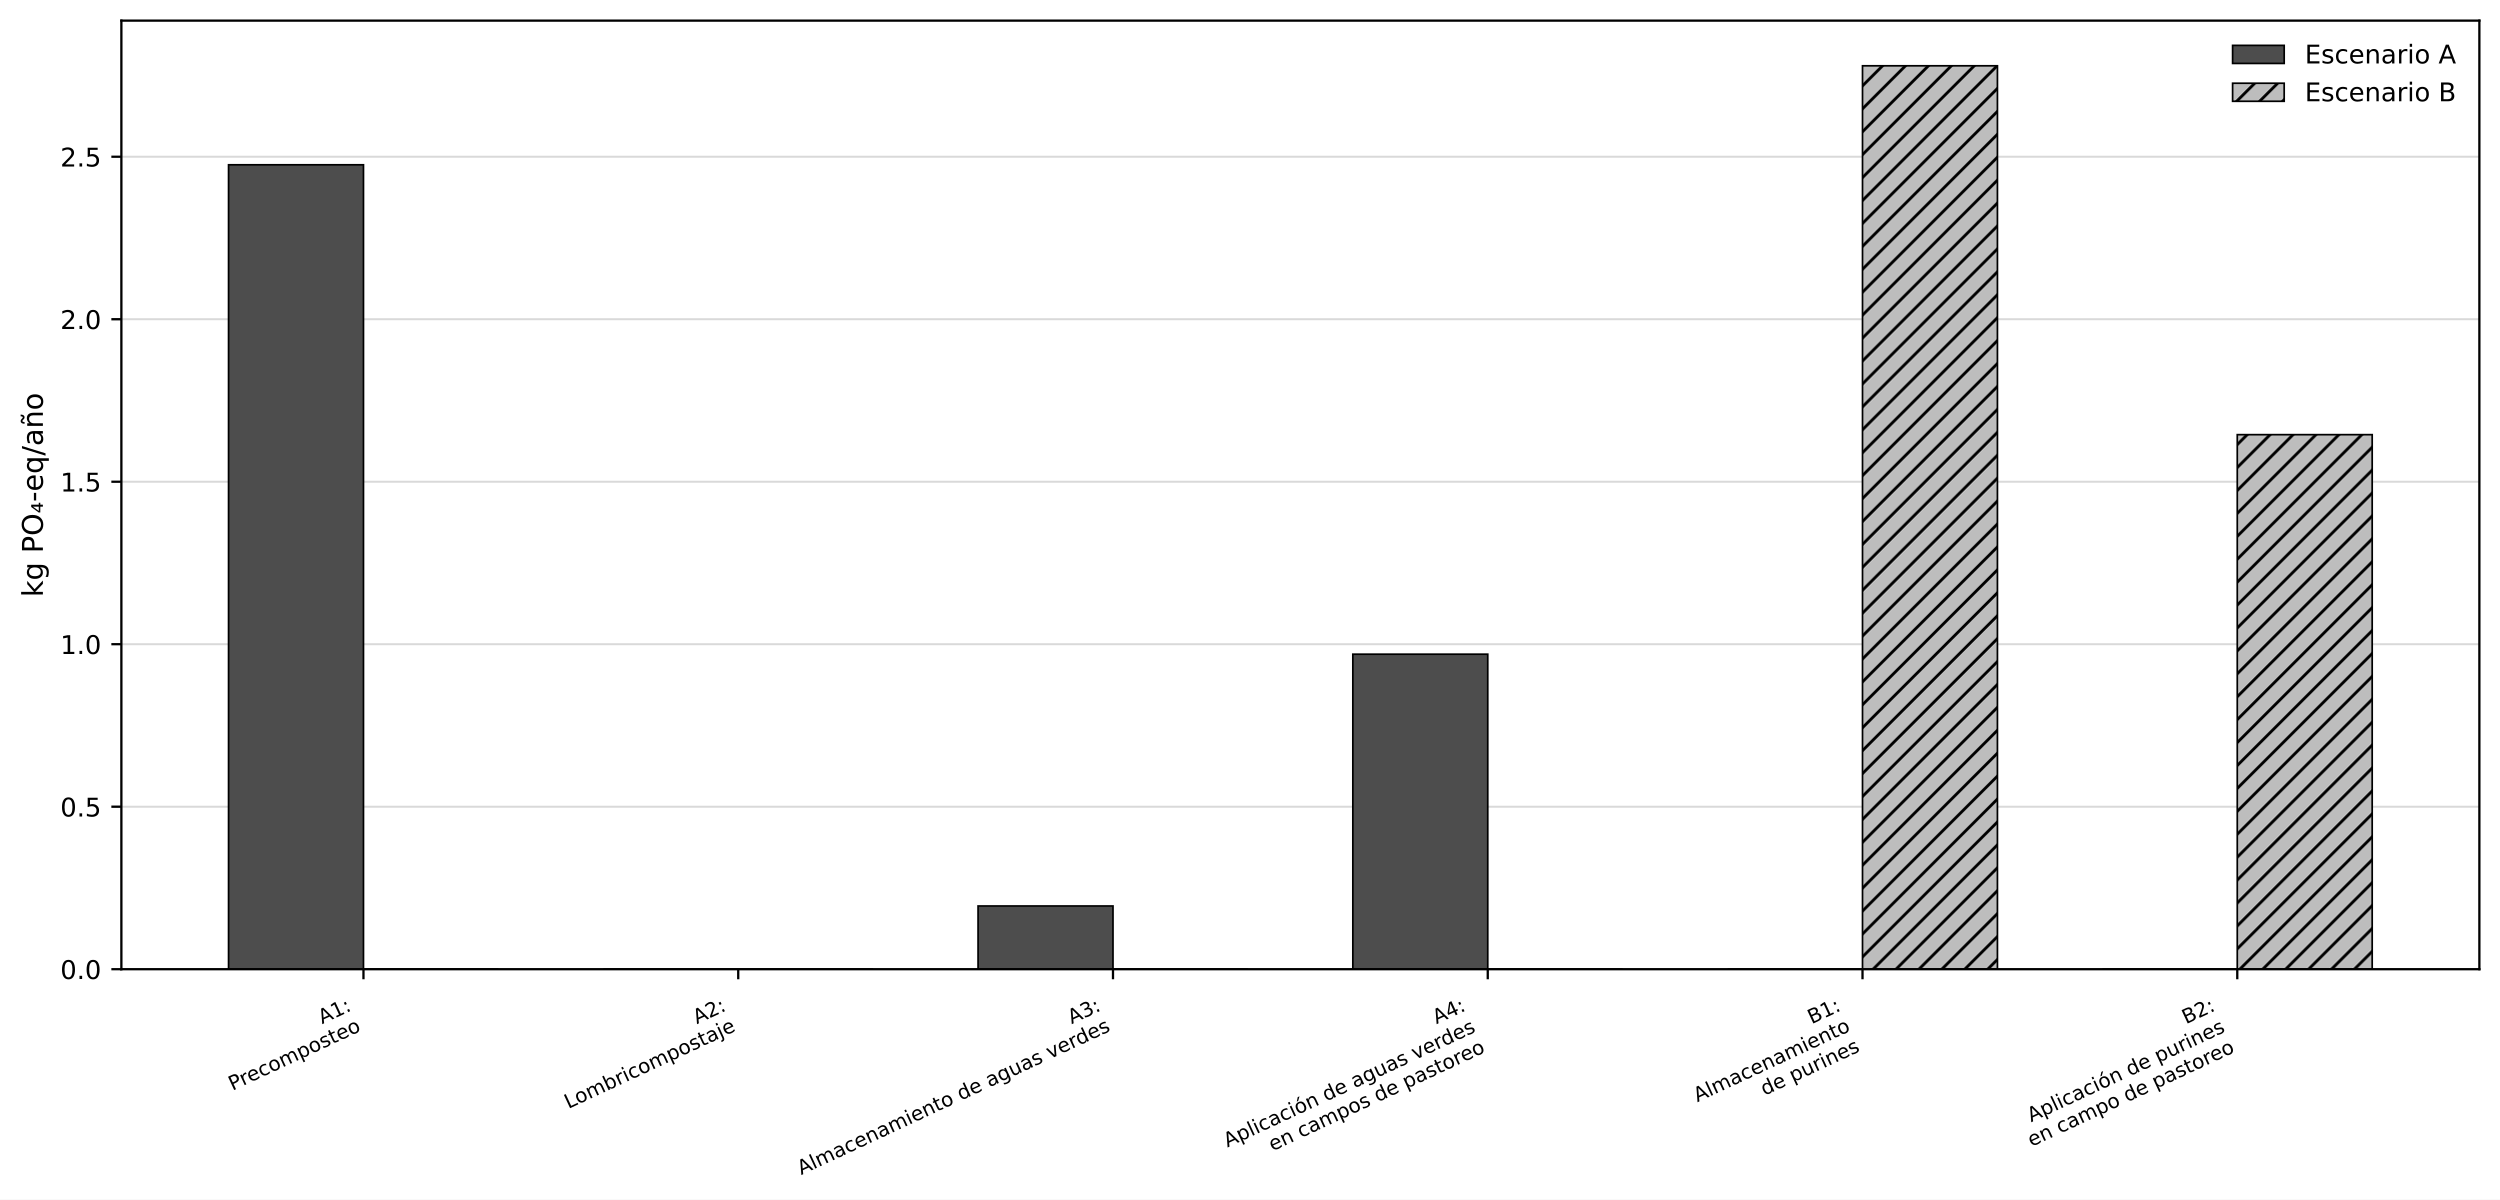
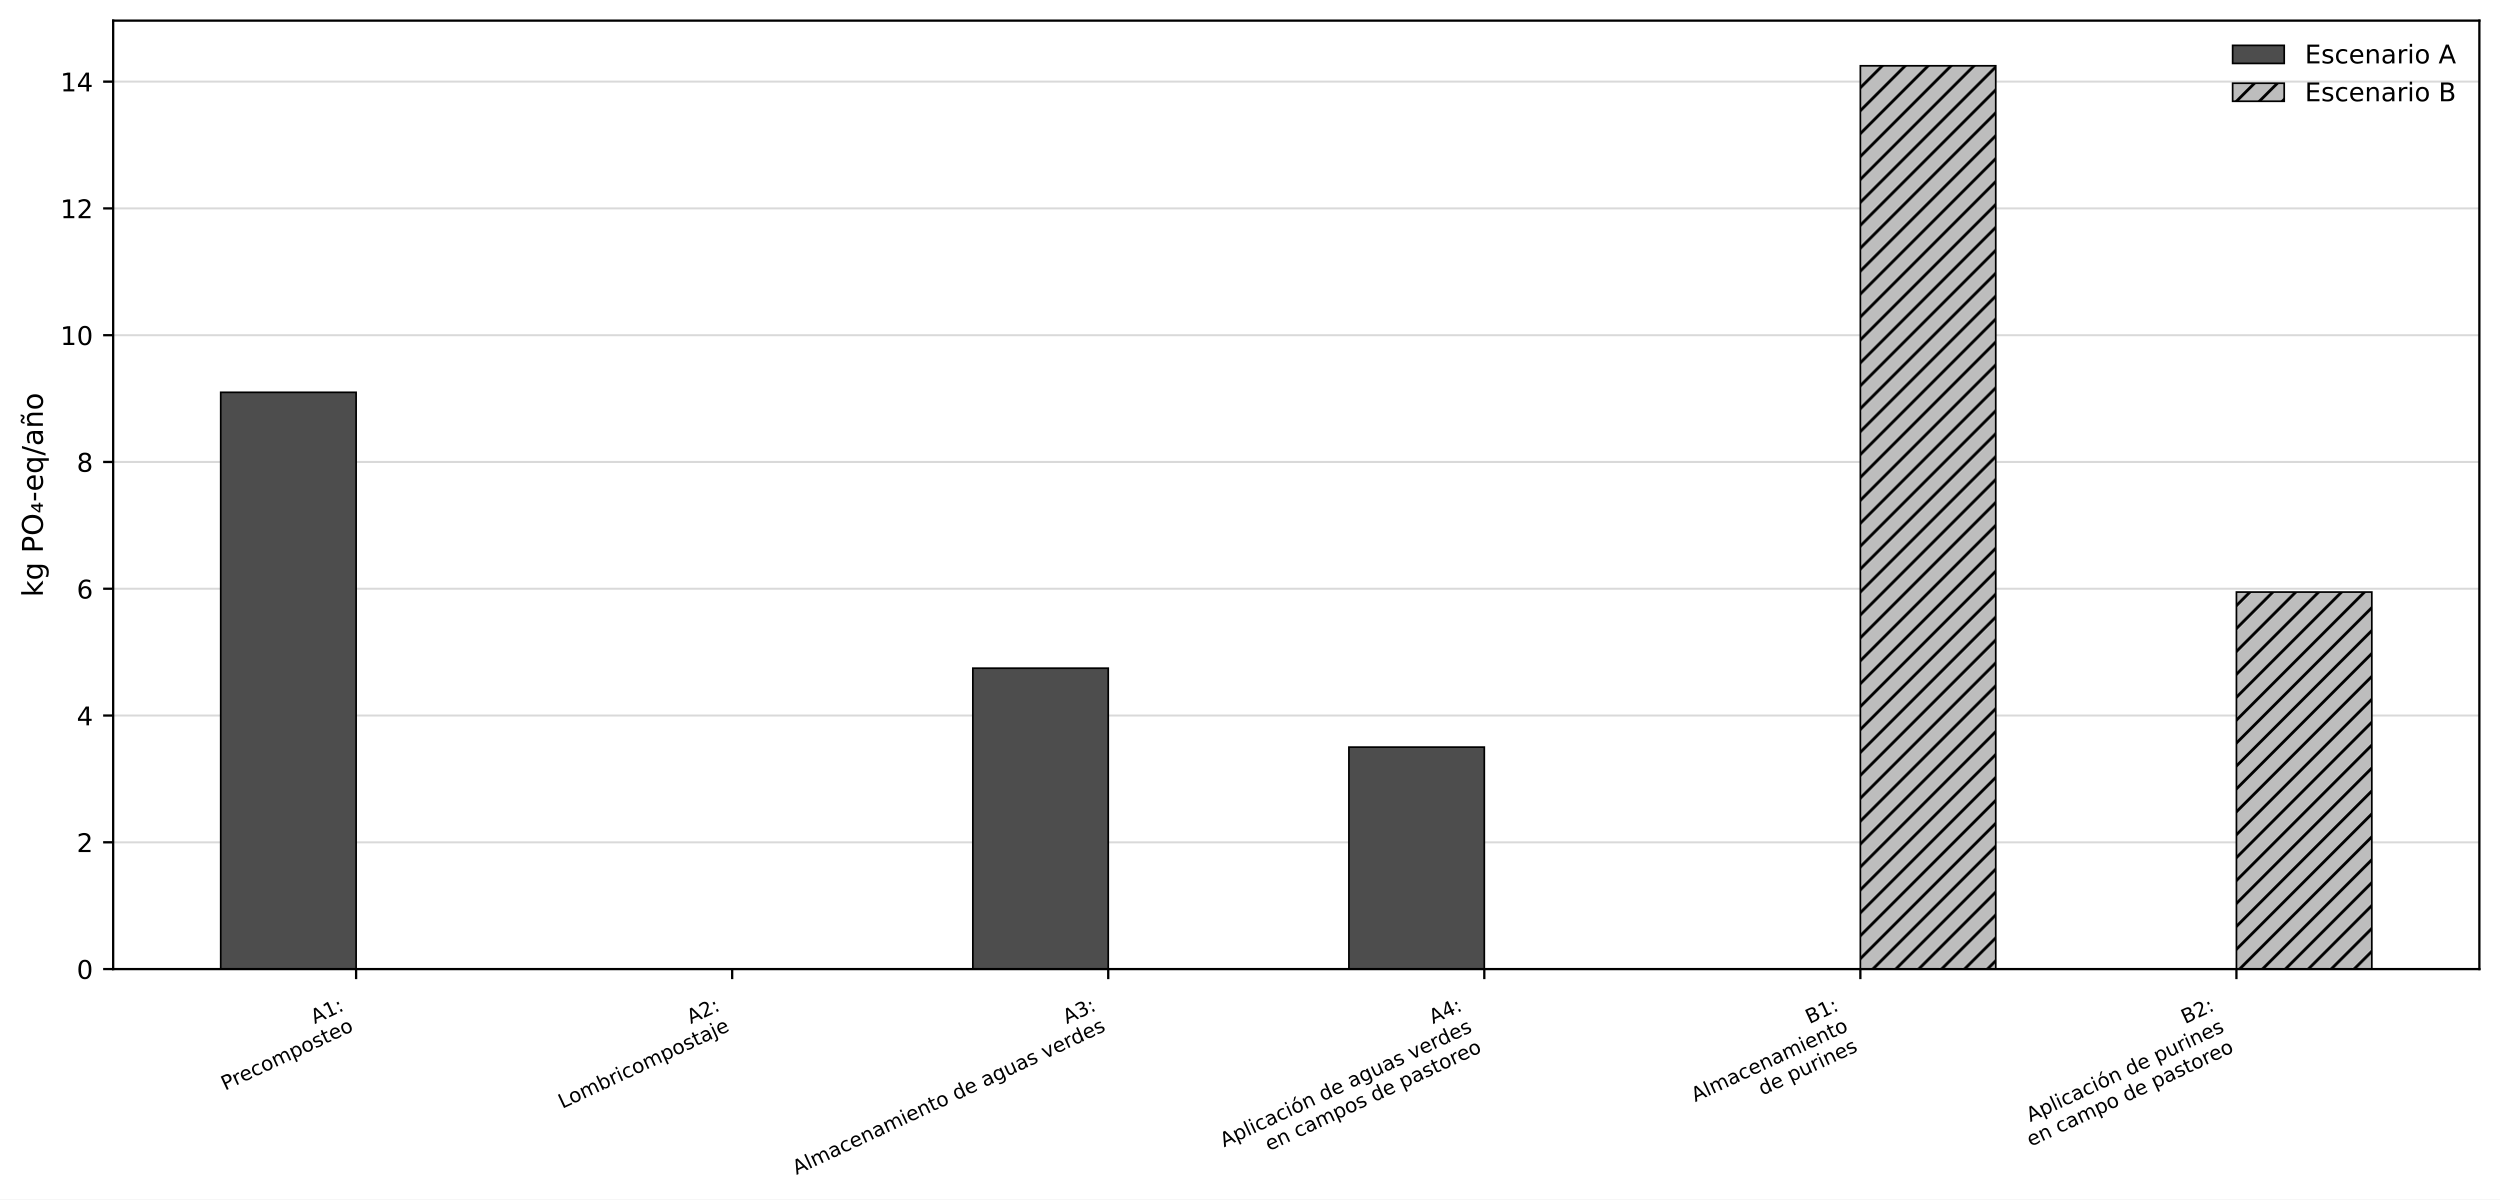
- <svg xmlns="http://www.w3.org/2000/svg" xmlns:xlink="http://www.w3.org/1999/xlink" width="872.528pt" height="418.665pt" viewBox="0 0 872.528 418.665" version="1.1">
+ <svg xmlns="http://www.w3.org/2000/svg" xmlns:xlink="http://www.w3.org/1999/xlink" width="872.638pt" height="418.665pt" viewBox="0 0 872.638 418.665" version="1.1">
  <defs>
    <style type="text/css">*{stroke-linejoin: round; stroke-linecap: butt}</style>
  </defs>
  <g id="figure_1">
    <g id="patch_1">
-       <path d="M 0 418.665  L 872.528 418.665  L 872.528 0  L 0 0  z " style="fill: #ffffff" />
+       <path d="M 0 418.665  L 872.638 418.665  L 872.638 0  L 0 0  z " style="fill: #ffffff" />
    </g>
    <g id="axes_1">
      <g id="patch_2">
-         <path d="M 42.361 338.264  L 865.328 338.264  L 865.328 7.2  L 42.361 7.2  z " style="fill: #ffffff" />
+         <path d="M 39.501 338.264  L 865.438 338.264  L 865.438 7.2  L 39.501 7.2  z " style="fill: #ffffff" />
      </g>
      <g id="matplotlib.axis_1">
        <g id="xtick_1">
          <g id="line2d_1">
            <defs>
-               <path id="m6488424cb9" d="M 0 0  L 0 3.5  " style="stroke: #000000; stroke-width: 0.8" />
+               <path id="ma6ed670936" d="M 0 0  L 0 3.5  " style="stroke: #000000; stroke-width: 0.8" />
            </defs>
            <g>
-               <use xlink:href="#m6488424cb9" x="126.855" y="338.264" style="stroke: #000000; stroke-width: 0.8" />
+               <use xlink:href="#ma6ed670936" x="124.3" y="338.264" style="stroke: #000000; stroke-width: 0.8" />
            </g>
          </g>
          <g id="text_1">
-             <text style="font-size: 7px; font-family: 'DejaVu Sans'" transform="translate(112.4139 357.4867) rotate(-25)">A1:</text>
-             <text style="font-size: 7px; font-family: 'DejaVu Sans'" transform="translate(81.12024 380.7279) rotate(-25)">Precomposteo</text>
+             <text style="font-size: 7px; font-family: 'DejaVu Sans'" transform="translate(109.8586 357.4867) rotate(-25)">A1:</text>
+             <text style="font-size: 7px; font-family: 'DejaVu Sans'" transform="translate(78.56486 380.7279) rotate(-25)">Precomposteo</text>
          </g>
        </g>
        <g id="xtick_2">
          <g id="line2d_2">
            <g>
-               <use xlink:href="#m6488424cb9" x="257.651" y="338.264" style="stroke: #000000; stroke-width: 0.8" />
+               <use xlink:href="#ma6ed670936" x="255.568" y="338.264" style="stroke: #000000; stroke-width: 0.8" />
            </g>
          </g>
          <g id="text_2">
-             <text style="font-size: 7px; font-family: 'DejaVu Sans'" transform="translate(243.2097 357.4867) rotate(-25)">A2:</text>
-             <text style="font-size: 7px; font-family: 'DejaVu Sans'" transform="translate(198.3474 387.0551) rotate(-25)">Lombricompostaje</text>
+             <text style="font-size: 7px; font-family: 'DejaVu Sans'" transform="translate(241.1263 357.4867) rotate(-25)">A2:</text>
+             <text style="font-size: 7px; font-family: 'DejaVu Sans'" transform="translate(196.2641 387.0551) rotate(-25)">Lombricompostaje</text>
          </g>
        </g>
        <g id="xtick_3">
          <g id="line2d_3">
            <g>
-               <use xlink:href="#m6488424cb9" x="388.447" y="338.264" style="stroke: #000000; stroke-width: 0.8" />
+               <use xlink:href="#ma6ed670936" x="386.835" y="338.264" style="stroke: #000000; stroke-width: 0.8" />
            </g>
          </g>
          <g id="text_3">
-             <text style="font-size: 7px; font-family: 'DejaVu Sans'" transform="translate(374.0054 357.4867) rotate(-25)">A3:</text>
-             <text style="font-size: 7px; font-family: 'DejaVu Sans'" transform="translate(279.6261 410.1453) rotate(-25)">Almacenamiento de aguas verdes</text>
+             <text style="font-size: 7px; font-family: 'DejaVu Sans'" transform="translate(372.3941 357.4867) rotate(-25)">A3:</text>
+             <text style="font-size: 7px; font-family: 'DejaVu Sans'" transform="translate(278.0148 410.1453) rotate(-25)">Almacenamiento de aguas verdes</text>
          </g>
        </g>
        <g id="xtick_4">
          <g id="line2d_4">
            <g>
-               <use xlink:href="#m6488424cb9" x="519.243" y="338.264" style="stroke: #000000; stroke-width: 0.8" />
+               <use xlink:href="#ma6ed670936" x="518.103" y="338.264" style="stroke: #000000; stroke-width: 0.8" />
            </g>
          </g>
          <g id="text_4">
-             <text style="font-size: 7px; font-family: 'DejaVu Sans'" transform="translate(501.3465 357.4867) rotate(-25)">A4:</text>
-             <text style="font-size: 7px; font-family: 'DejaVu Sans'" transform="translate(428.3928 400.5251) rotate(-25)">Aplicación de aguas verdes</text>
-             <text style="font-size: 7px; font-family: 'DejaVu Sans'" transform="translate(444.1133 401.8433) rotate(-25)">en campos de pastoreo</text>
+             <text style="font-size: 7px; font-family: 'DejaVu Sans'" transform="translate(500.2072 357.4867) rotate(-25)">A4:</text>
+             <text style="font-size: 7px; font-family: 'DejaVu Sans'" transform="translate(427.2535 400.5251) rotate(-25)">Aplicación de aguas verdes</text>
+             <text style="font-size: 7px; font-family: 'DejaVu Sans'" transform="translate(442.974 401.8433) rotate(-25)">en campos de pastoreo</text>
          </g>
        </g>
        <g id="xtick_5">
          <g id="line2d_5">
            <g>
-               <use xlink:href="#m6488424cb9" x="650.038" y="338.264" style="stroke: #000000; stroke-width: 0.8" />
+               <use xlink:href="#ma6ed670936" x="649.371" y="338.264" style="stroke: #000000; stroke-width: 0.8" />
            </g>
          </g>
          <g id="text_5">
-             <text style="font-size: 7px; font-family: 'DejaVu Sans'" transform="translate(632.2714 357.4927) rotate(-25)">B1:</text>
-             <text style="font-size: 7px; font-family: 'DejaVu Sans'" transform="translate(592.4052 384.7314) rotate(-25)">Almacenamiento</text>
-             <text style="font-size: 7px; font-family: 'DejaVu Sans'" transform="translate(615.8278 382.458) rotate(-25)">de purines</text>
+             <text style="font-size: 7px; font-family: 'DejaVu Sans'" transform="translate(631.6041 357.4927) rotate(-25)">B1:</text>
+             <text style="font-size: 7px; font-family: 'DejaVu Sans'" transform="translate(591.7379 384.7314) rotate(-25)">Almacenamiento</text>
+             <text style="font-size: 7px; font-family: 'DejaVu Sans'" transform="translate(615.1606 382.458) rotate(-25)">de purines</text>
          </g>
        </g>
        <g id="xtick_6">
          <g id="line2d_6">
            <g>
-               <use xlink:href="#m6488424cb9" x="780.834" y="338.264" style="stroke: #000000; stroke-width: 0.8" />
+               <use xlink:href="#ma6ed670936" x="780.639" y="338.264" style="stroke: #000000; stroke-width: 0.8" />
            </g>
          </g>
          <g id="text_6">
-             <text style="font-size: 7px; font-family: 'DejaVu Sans'" transform="translate(762.9252 357.4927) rotate(-25)">B2:</text>
-             <text style="font-size: 7px; font-family: 'DejaVu Sans'" transform="translate(708.873 391.7171) rotate(-25)">Aplicación de purines</text>
-             <text style="font-size: 7px; font-family: 'DejaVu Sans'" transform="translate(709.0097 400.3022) rotate(-25)">en campo de pastoreo</text>
+             <text style="font-size: 7px; font-family: 'DejaVu Sans'" transform="translate(762.7299 357.4927) rotate(-25)">B2:</text>
+             <text style="font-size: 7px; font-family: 'DejaVu Sans'" transform="translate(708.6778 391.7171) rotate(-25)">Aplicación de purines</text>
+             <text style="font-size: 7px; font-family: 'DejaVu Sans'" transform="translate(708.8144 400.3022) rotate(-25)">en campo de pastoreo</text>
          </g>
        </g>
      </g>
      <g id="matplotlib.axis_2">
        <g id="ytick_1">
          <g id="line2d_7">
-             <path d="M 42.361 338.264  L 865.328 338.264  " clip-path="url(#p7055ab03d8)" style="fill: none; stroke: #d9d9d9; stroke-width: 0.7; stroke-linecap: square" />
+             <path d="M 39.501 338.264  L 865.438 338.264  " clip-path="url(#p5bac5b0572)" style="fill: none; stroke: #d9d9d9; stroke-width: 0.7; stroke-linecap: square" />
          </g>
          <g id="line2d_8">
            <defs>
-               <path id="m4f9cb0c35c" d="M 0 0  L -3.5 0  " style="stroke: #000000; stroke-width: 0.8" />
+               <path id="m0498674e4b" d="M 0 0  L -3.5 0  " style="stroke: #000000; stroke-width: 0.8" />
            </defs>
            <g>
-               <use xlink:href="#m4f9cb0c35c" x="42.361" y="338.264" style="stroke: #000000; stroke-width: 0.8" />
+               <use xlink:href="#m0498674e4b" x="39.501" y="338.264" style="stroke: #000000; stroke-width: 0.8" />
            </g>
          </g>
          <g id="text_7">
-             <text style="font-size: 9px; font-family: 'DejaVu Sans'; text-anchor: end" x="35.361" y="341.683" transform="rotate(-0 35.36125 341.6829)">0.0</text>
+             <text style="font-size: 9px; font-family: 'DejaVu Sans'; text-anchor: end" x="32.501" y="341.683" transform="rotate(-0 32.50094 341.6829)">0</text>
          </g>
        </g>
        <g id="ytick_2">
          <g id="line2d_9">
-             <path d="M 42.361 281.551  L 865.328 281.551  " clip-path="url(#p7055ab03d8)" style="fill: none; stroke: #d9d9d9; stroke-width: 0.7; stroke-linecap: square" />
+             <path d="M 39.501 294.011  L 865.438 294.011  " clip-path="url(#p5bac5b0572)" style="fill: none; stroke: #d9d9d9; stroke-width: 0.7; stroke-linecap: square" />
          </g>
          <g id="line2d_10">
            <g>
-               <use xlink:href="#m4f9cb0c35c" x="42.361" y="281.551" style="stroke: #000000; stroke-width: 0.8" />
+               <use xlink:href="#m0498674e4b" x="39.501" y="294.011" style="stroke: #000000; stroke-width: 0.8" />
            </g>
          </g>
          <g id="text_8">
-             <text style="font-size: 9px; font-family: 'DejaVu Sans'; text-anchor: end" x="35.361" y="284.97" transform="rotate(-0 35.36125 284.9699)">0.5</text>
+             <text style="font-size: 9px; font-family: 'DejaVu Sans'; text-anchor: end" x="32.501" y="297.43" transform="rotate(-0 32.50094 297.43)">2</text>
          </g>
        </g>
        <g id="ytick_3">
          <g id="line2d_11">
-             <path d="M 42.361 224.838  L 865.328 224.838  " clip-path="url(#p7055ab03d8)" style="fill: none; stroke: #d9d9d9; stroke-width: 0.7; stroke-linecap: square" />
+             <path d="M 39.501 249.758  L 865.438 249.758  " clip-path="url(#p5bac5b0572)" style="fill: none; stroke: #d9d9d9; stroke-width: 0.7; stroke-linecap: square" />
          </g>
          <g id="line2d_12">
            <g>
-               <use xlink:href="#m4f9cb0c35c" x="42.361" y="224.838" style="stroke: #000000; stroke-width: 0.8" />
+               <use xlink:href="#m0498674e4b" x="39.501" y="249.758" style="stroke: #000000; stroke-width: 0.8" />
            </g>
          </g>
          <g id="text_9">
-             <text style="font-size: 9px; font-family: 'DejaVu Sans'; text-anchor: end" x="35.361" y="228.257" transform="rotate(-0 35.36125 228.2569)">1.0</text>
+             <text style="font-size: 9px; font-family: 'DejaVu Sans'; text-anchor: end" x="32.501" y="253.177" transform="rotate(-0 32.50094 253.177)">4</text>
          </g>
        </g>
        <g id="ytick_4">
          <g id="line2d_13">
-             <path d="M 42.361 168.125  L 865.328 168.125  " clip-path="url(#p7055ab03d8)" style="fill: none; stroke: #d9d9d9; stroke-width: 0.7; stroke-linecap: square" />
+             <path d="M 39.501 205.505  L 865.438 205.505  " clip-path="url(#p5bac5b0572)" style="fill: none; stroke: #d9d9d9; stroke-width: 0.7; stroke-linecap: square" />
          </g>
          <g id="line2d_14">
            <g>
-               <use xlink:href="#m4f9cb0c35c" x="42.361" y="168.125" style="stroke: #000000; stroke-width: 0.8" />
+               <use xlink:href="#m0498674e4b" x="39.501" y="205.505" style="stroke: #000000; stroke-width: 0.8" />
            </g>
          </g>
          <g id="text_10">
-             <text style="font-size: 9px; font-family: 'DejaVu Sans'; text-anchor: end" x="35.361" y="171.544" transform="rotate(-0 35.36125 171.5439)">1.5</text>
+             <text style="font-size: 9px; font-family: 'DejaVu Sans'; text-anchor: end" x="32.501" y="208.924" transform="rotate(-0 32.50094 208.9241)">6</text>
          </g>
        </g>
        <g id="ytick_5">
          <g id="line2d_15">
-             <path d="M 42.361 111.412  L 865.328 111.412  " clip-path="url(#p7055ab03d8)" style="fill: none; stroke: #d9d9d9; stroke-width: 0.7; stroke-linecap: square" />
+             <path d="M 39.501 161.252  L 865.438 161.252  " clip-path="url(#p5bac5b0572)" style="fill: none; stroke: #d9d9d9; stroke-width: 0.7; stroke-linecap: square" />
          </g>
          <g id="line2d_16">
            <g>
-               <use xlink:href="#m4f9cb0c35c" x="42.361" y="111.412" style="stroke: #000000; stroke-width: 0.8" />
+               <use xlink:href="#m0498674e4b" x="39.501" y="161.252" style="stroke: #000000; stroke-width: 0.8" />
            </g>
          </g>
          <g id="text_11">
-             <text style="font-size: 9px; font-family: 'DejaVu Sans'; text-anchor: end" x="35.361" y="114.831" transform="rotate(-0 35.36125 114.831)">2.0</text>
+             <text style="font-size: 9px; font-family: 'DejaVu Sans'; text-anchor: end" x="32.501" y="164.671" transform="rotate(-0 32.50094 164.6712)">8</text>
          </g>
        </g>
        <g id="ytick_6">
          <g id="line2d_17">
-             <path d="M 42.361 54.699  L 865.328 54.699  " clip-path="url(#p7055ab03d8)" style="fill: none; stroke: #d9d9d9; stroke-width: 0.7; stroke-linecap: square" />
+             <path d="M 39.501 116.999  L 865.438 116.999  " clip-path="url(#p5bac5b0572)" style="fill: none; stroke: #d9d9d9; stroke-width: 0.7; stroke-linecap: square" />
          </g>
          <g id="line2d_18">
            <g>
-               <use xlink:href="#m4f9cb0c35c" x="42.361" y="54.699" style="stroke: #000000; stroke-width: 0.8" />
+               <use xlink:href="#m0498674e4b" x="39.501" y="116.999" style="stroke: #000000; stroke-width: 0.8" />
            </g>
          </g>
          <g id="text_12">
-             <text style="font-size: 9px; font-family: 'DejaVu Sans'; text-anchor: end" x="35.361" y="58.118" transform="rotate(-0 35.36125 58.11797)">2.5</text>
-           </g>
-         </g>
-         <g id="text_13">
+             <text style="font-size: 9px; font-family: 'DejaVu Sans'; text-anchor: end" x="32.501" y="120.418" transform="rotate(-0 32.50094 120.4182)">10</text>
+           </g>
+         </g>
+         <g id="ytick_7">
+           <g id="line2d_19">
+             <path d="M 39.501 72.746  L 865.438 72.746  " clip-path="url(#p5bac5b0572)" style="fill: none; stroke: #d9d9d9; stroke-width: 0.7; stroke-linecap: square" />
+           </g>
+           <g id="line2d_20">
+             <g>
+               <use xlink:href="#m0498674e4b" x="39.501" y="72.746" style="stroke: #000000; stroke-width: 0.8" />
+             </g>
+           </g>
+           <g id="text_13">
+             <text style="font-size: 9px; font-family: 'DejaVu Sans'; text-anchor: end" x="32.501" y="76.165" transform="rotate(-0 32.50094 76.16532)">12</text>
+           </g>
+         </g>
+         <g id="ytick_8">
+           <g id="line2d_21">
+             <path d="M 39.501 28.493  L 865.438 28.493  " clip-path="url(#p5bac5b0572)" style="fill: none; stroke: #d9d9d9; stroke-width: 0.7; stroke-linecap: square" />
+           </g>
+           <g id="line2d_22">
+             <g>
+               <use xlink:href="#m0498674e4b" x="39.501" y="28.493" style="stroke: #000000; stroke-width: 0.8" />
+             </g>
+           </g>
+           <g id="text_14">
+             <text style="font-size: 9px; font-family: 'DejaVu Sans'; text-anchor: end" x="32.501" y="31.912" transform="rotate(-0 32.50094 31.91239)">14</text>
+           </g>
+         </g>
+         <g id="text_15">
          <text style="font-size: 10px; font-family: 'DejaVu Sans'; text-anchor: middle" x="14.969" y="172.732" transform="rotate(-90 14.96875 172.7318)">kg PO₄-eq/año</text>
        </g>
      </g>
      <g id="patch_3">
-         <path d="M 79.769 338.264  L 126.855 338.264  L 126.855 57.514  L 79.769 57.514  z " clip-path="url(#p7055ab03d8)" style="fill: #4d4d4d; stroke: #000000; stroke-width: 0.6; stroke-linejoin: miter" />
+         <path d="M 77.044 338.264  L 124.3 338.264  L 124.3 136.941  L 77.044 136.941  z " clip-path="url(#p5bac5b0572)" style="fill: #4d4d4d; stroke: #000000; stroke-width: 0.6; stroke-linejoin: miter" />
      </g>
      <g id="patch_4">
-         <path d="M 210.565 338.264  L 257.651 338.264  L 257.651 338.264  L 210.565 338.264  z " clip-path="url(#p7055ab03d8)" style="fill: #4d4d4d; stroke: #000000; stroke-width: 0.6; stroke-linejoin: miter" />
+         <path d="M 208.311 338.264  L 255.568 338.264  L 255.568 338.264  L 208.311 338.264  z " clip-path="url(#p5bac5b0572)" style="fill: #4d4d4d; stroke: #000000; stroke-width: 0.6; stroke-linejoin: miter" />
      </g>
      <g id="patch_5">
-         <path d="M 341.36 338.264  L 388.447 338.264  L 388.447 316.193  L 341.36 316.193  z " clip-path="url(#p7055ab03d8)" style="fill: #4d4d4d; stroke: #000000; stroke-width: 0.6; stroke-linejoin: miter" />
+         <path d="M 339.579 338.264  L 386.835 338.264  L 386.835 233.235  L 339.579 233.235  z " clip-path="url(#p5bac5b0572)" style="fill: #4d4d4d; stroke: #000000; stroke-width: 0.6; stroke-linejoin: miter" />
      </g>
      <g id="patch_6">
-         <path d="M 472.156 338.264  L 519.243 338.264  L 519.243 228.325  L 472.156 228.325  z " clip-path="url(#p7055ab03d8)" style="fill: #4d4d4d; stroke: #000000; stroke-width: 0.6; stroke-linejoin: miter" />
+         <path d="M 470.847 338.264  L 518.103 338.264  L 518.103 260.794  L 470.847 260.794  z " clip-path="url(#p5bac5b0572)" style="fill: #4d4d4d; stroke: #000000; stroke-width: 0.6; stroke-linejoin: miter" />
      </g>
      <g id="patch_7">
-         <path d="M 602.952 338.264  L 650.038 338.264  L 650.038 338.264  L 602.952 338.264  z " clip-path="url(#p7055ab03d8)" style="fill: #4d4d4d; stroke: #000000; stroke-width: 0.6; stroke-linejoin: miter" />
+         <path d="M 602.115 338.264  L 649.371 338.264  L 649.371 338.264  L 602.115 338.264  z " clip-path="url(#p5bac5b0572)" style="fill: #4d4d4d; stroke: #000000; stroke-width: 0.6; stroke-linejoin: miter" />
      </g>
      <g id="patch_8">
-         <path d="M 733.748 338.264  L 780.834 338.264  L 780.834 338.264  L 733.748 338.264  z " clip-path="url(#p7055ab03d8)" style="fill: #4d4d4d; stroke: #000000; stroke-width: 0.6; stroke-linejoin: miter" />
+         <path d="M 733.382 338.264  L 780.639 338.264  L 780.639 338.264  L 733.382 338.264  z " clip-path="url(#p5bac5b0572)" style="fill: #4d4d4d; stroke: #000000; stroke-width: 0.6; stroke-linejoin: miter" />
      </g>
      <g id="patch_9">
-         <path d="M 126.855 338.264  L 173.942 338.264  L 173.942 338.264  L 126.855 338.264  z " clip-path="url(#p7055ab03d8)" style="fill: url(#he27a0f69b3); stroke: #000000; stroke-width: 0.6; stroke-linejoin: miter" />
+         <path d="M 124.3 338.264  L 171.556 338.264  L 171.556 338.264  L 124.3 338.264  z " clip-path="url(#p5bac5b0572)" style="fill: url(#h3e01d1e906); stroke: #000000; stroke-width: 0.6; stroke-linejoin: miter" />
      </g>
      <g id="patch_10">
-         <path d="M 257.651 338.264  L 304.738 338.264  L 304.738 338.264  L 257.651 338.264  z " clip-path="url(#p7055ab03d8)" style="fill: url(#he27a0f69b3); stroke: #000000; stroke-width: 0.6; stroke-linejoin: miter" />
+         <path d="M 255.568 338.264  L 302.824 338.264  L 302.824 338.264  L 255.568 338.264  z " clip-path="url(#p5bac5b0572)" style="fill: url(#h3e01d1e906); stroke: #000000; stroke-width: 0.6; stroke-linejoin: miter" />
      </g>
      <g id="patch_11">
-         <path d="M 388.447 338.264  L 435.533 338.264  L 435.533 338.264  L 388.447 338.264  z " clip-path="url(#p7055ab03d8)" style="fill: url(#he27a0f69b3); stroke: #000000; stroke-width: 0.6; stroke-linejoin: miter" />
+         <path d="M 386.835 338.264  L 434.092 338.264  L 434.092 338.264  L 386.835 338.264  z " clip-path="url(#p5bac5b0572)" style="fill: url(#h3e01d1e906); stroke: #000000; stroke-width: 0.6; stroke-linejoin: miter" />
      </g>
      <g id="patch_12">
-         <path d="M 519.243 338.264  L 566.329 338.264  L 566.329 338.264  L 519.243 338.264  z " clip-path="url(#p7055ab03d8)" style="fill: url(#he27a0f69b3); stroke: #000000; stroke-width: 0.6; stroke-linejoin: miter" />
+         <path d="M 518.103 338.264  L 565.36 338.264  L 565.36 338.264  L 518.103 338.264  z " clip-path="url(#p5bac5b0572)" style="fill: url(#h3e01d1e906); stroke: #000000; stroke-width: 0.6; stroke-linejoin: miter" />
      </g>
      <g id="patch_13">
-         <path d="M 650.038 338.264  L 697.125 338.264  L 697.125 22.965  L 650.038 22.965  z " clip-path="url(#p7055ab03d8)" style="fill: url(#he27a0f69b3); stroke: #000000; stroke-width: 0.6; stroke-linejoin: miter" />
+         <path d="M 649.371 338.264  L 696.627 338.264  L 696.627 22.965  L 649.371 22.965  z " clip-path="url(#p5bac5b0572)" style="fill: url(#h3e01d1e906); stroke: #000000; stroke-width: 0.6; stroke-linejoin: miter" />
      </g>
      <g id="patch_14">
-         <path d="M 780.834 338.264  L 827.921 338.264  L 827.921 151.712  L 780.834 151.712  z " clip-path="url(#p7055ab03d8)" style="fill: url(#he27a0f69b3); stroke: #000000; stroke-width: 0.6; stroke-linejoin: miter" />
+         <path d="M 780.639 338.264  L 827.895 338.264  L 827.895 206.663  L 780.639 206.663  z " clip-path="url(#p5bac5b0572)" style="fill: url(#h3e01d1e906); stroke: #000000; stroke-width: 0.6; stroke-linejoin: miter" />
      </g>
      <g id="patch_15">
-         <path d="M 42.361 338.264  L 42.361 7.2  " style="fill: none; stroke: #000000; stroke-width: 0.8; stroke-linejoin: miter; stroke-linecap: square" />
+         <path d="M 39.501 338.264  L 39.501 7.2  " style="fill: none; stroke: #000000; stroke-width: 0.8; stroke-linejoin: miter; stroke-linecap: square" />
      </g>
      <g id="patch_16">
-         <path d="M 865.328 338.264  L 865.328 7.2  " style="fill: none; stroke: #000000; stroke-width: 0.8; stroke-linejoin: miter; stroke-linecap: square" />
+         <path d="M 865.438 338.264  L 865.438 7.2  " style="fill: none; stroke: #000000; stroke-width: 0.8; stroke-linejoin: miter; stroke-linecap: square" />
      </g>
      <g id="patch_17">
-         <path d="M 42.361 338.264  L 865.328 338.264  " style="fill: none; stroke: #000000; stroke-width: 0.8; stroke-linejoin: miter; stroke-linecap: square" />
+         <path d="M 39.501 338.264  L 865.438 338.264  " style="fill: none; stroke: #000000; stroke-width: 0.8; stroke-linejoin: miter; stroke-linecap: square" />
      </g>
      <g id="patch_18">
-         <path d="M 42.361 7.2  L 865.328 7.2  " style="fill: none; stroke: #000000; stroke-width: 0.8; stroke-linejoin: miter; stroke-linecap: square" />
+         <path d="M 39.501 7.2  L 865.438 7.2  " style="fill: none; stroke: #000000; stroke-width: 0.8; stroke-linejoin: miter; stroke-linecap: square" />
      </g>
      <g id="legend_1">
        <g id="patch_19">
-           <path d="M 779.205 22.139  L 797.205 22.139  L 797.205 15.839  L 779.205 15.839  z " style="fill: #4d4d4d; stroke: #000000; stroke-width: 0.6; stroke-linejoin: miter" />
-         </g>
-         <g id="text_14">
-           <text style="font-size: 9px; font-family: 'DejaVu Sans'; text-anchor: start" x="804.405" y="22.139" transform="rotate(-0 804.4052 22.13859)">Escenario A</text>
+           <path d="M 779.315 22.139  L 797.315 22.139  L 797.315 15.839  L 779.315 15.839  z " style="fill: #4d4d4d; stroke: #000000; stroke-width: 0.6; stroke-linejoin: miter" />
+         </g>
+         <g id="text_16">
+           <text style="font-size: 9px; font-family: 'DejaVu Sans'; text-anchor: start" x="804.515" y="22.139" transform="rotate(-0 804.5149 22.13859)">Escenario A</text>
        </g>
        <g id="patch_20">
-           <path d="M 779.205 35.349  L 797.205 35.349  L 797.205 29.049  L 779.205 29.049  z " style="fill: url(#he27a0f69b3); stroke: #000000; stroke-width: 0.6; stroke-linejoin: miter" />
-         </g>
-         <g id="text_15">
-           <text style="font-size: 9px; font-family: 'DejaVu Sans'; text-anchor: start" x="804.405" y="35.349" transform="rotate(-0 804.4052 35.34891)">Escenario B</text>
+           <path d="M 779.315 35.349  L 797.315 35.349  L 797.315 29.049  L 779.315 29.049  z " style="fill: url(#h3e01d1e906); stroke: #000000; stroke-width: 0.6; stroke-linejoin: miter" />
+         </g>
+         <g id="text_17">
+           <text style="font-size: 9px; font-family: 'DejaVu Sans'; text-anchor: start" x="804.515" y="35.349" transform="rotate(-0 804.5149 35.34891)">Escenario B</text>
        </g>
      </g>
    </g>
  </g>
  <defs>
-     <clipPath id="p7055ab03d8">
-       <rect x="42.361" y="7.2" width="822.967" height="331.064" />
+     <clipPath id="p5bac5b0572">
+       <rect x="39.501" y="7.2" width="825.937" height="331.064" />
    </clipPath>
  </defs>
  <defs>
-     <pattern id="he27a0f69b3" patternUnits="userSpaceOnUse" x="0" y="0" width="72" height="72">
+     <pattern id="h3e01d1e906" patternUnits="userSpaceOnUse" x="0" y="0" width="72" height="72">
      <rect x="0" y="0" width="73" height="73" fill="#bdbdbd" />
      <path d="M -36 36  L 36 -36  M -32 40  L 40 -32  M -28 44  L 44 -28  M -24 48  L 48 -24  M -20 52  L 52 -20  M -16 56  L 56 -16  M -12 60  L 60 -12  M -8 64  L 64 -8  M -4 68  L 68 -4  M 0 72  L 72 0  M 4 76  L 76 4  M 8 80  L 80 8  M 12 84  L 84 12  M 16 88  L 88 16  M 20 92  L 92 20  M 24 96  L 96 24  M 28 100  L 100 28  M 32 104  L 104 32  M 36 108  L 108 36  " style="fill: #000000; stroke: #000000; stroke-width: 1.0; stroke-linecap: butt; stroke-linejoin: miter" />
    </pattern>
  </defs>
</svg>
